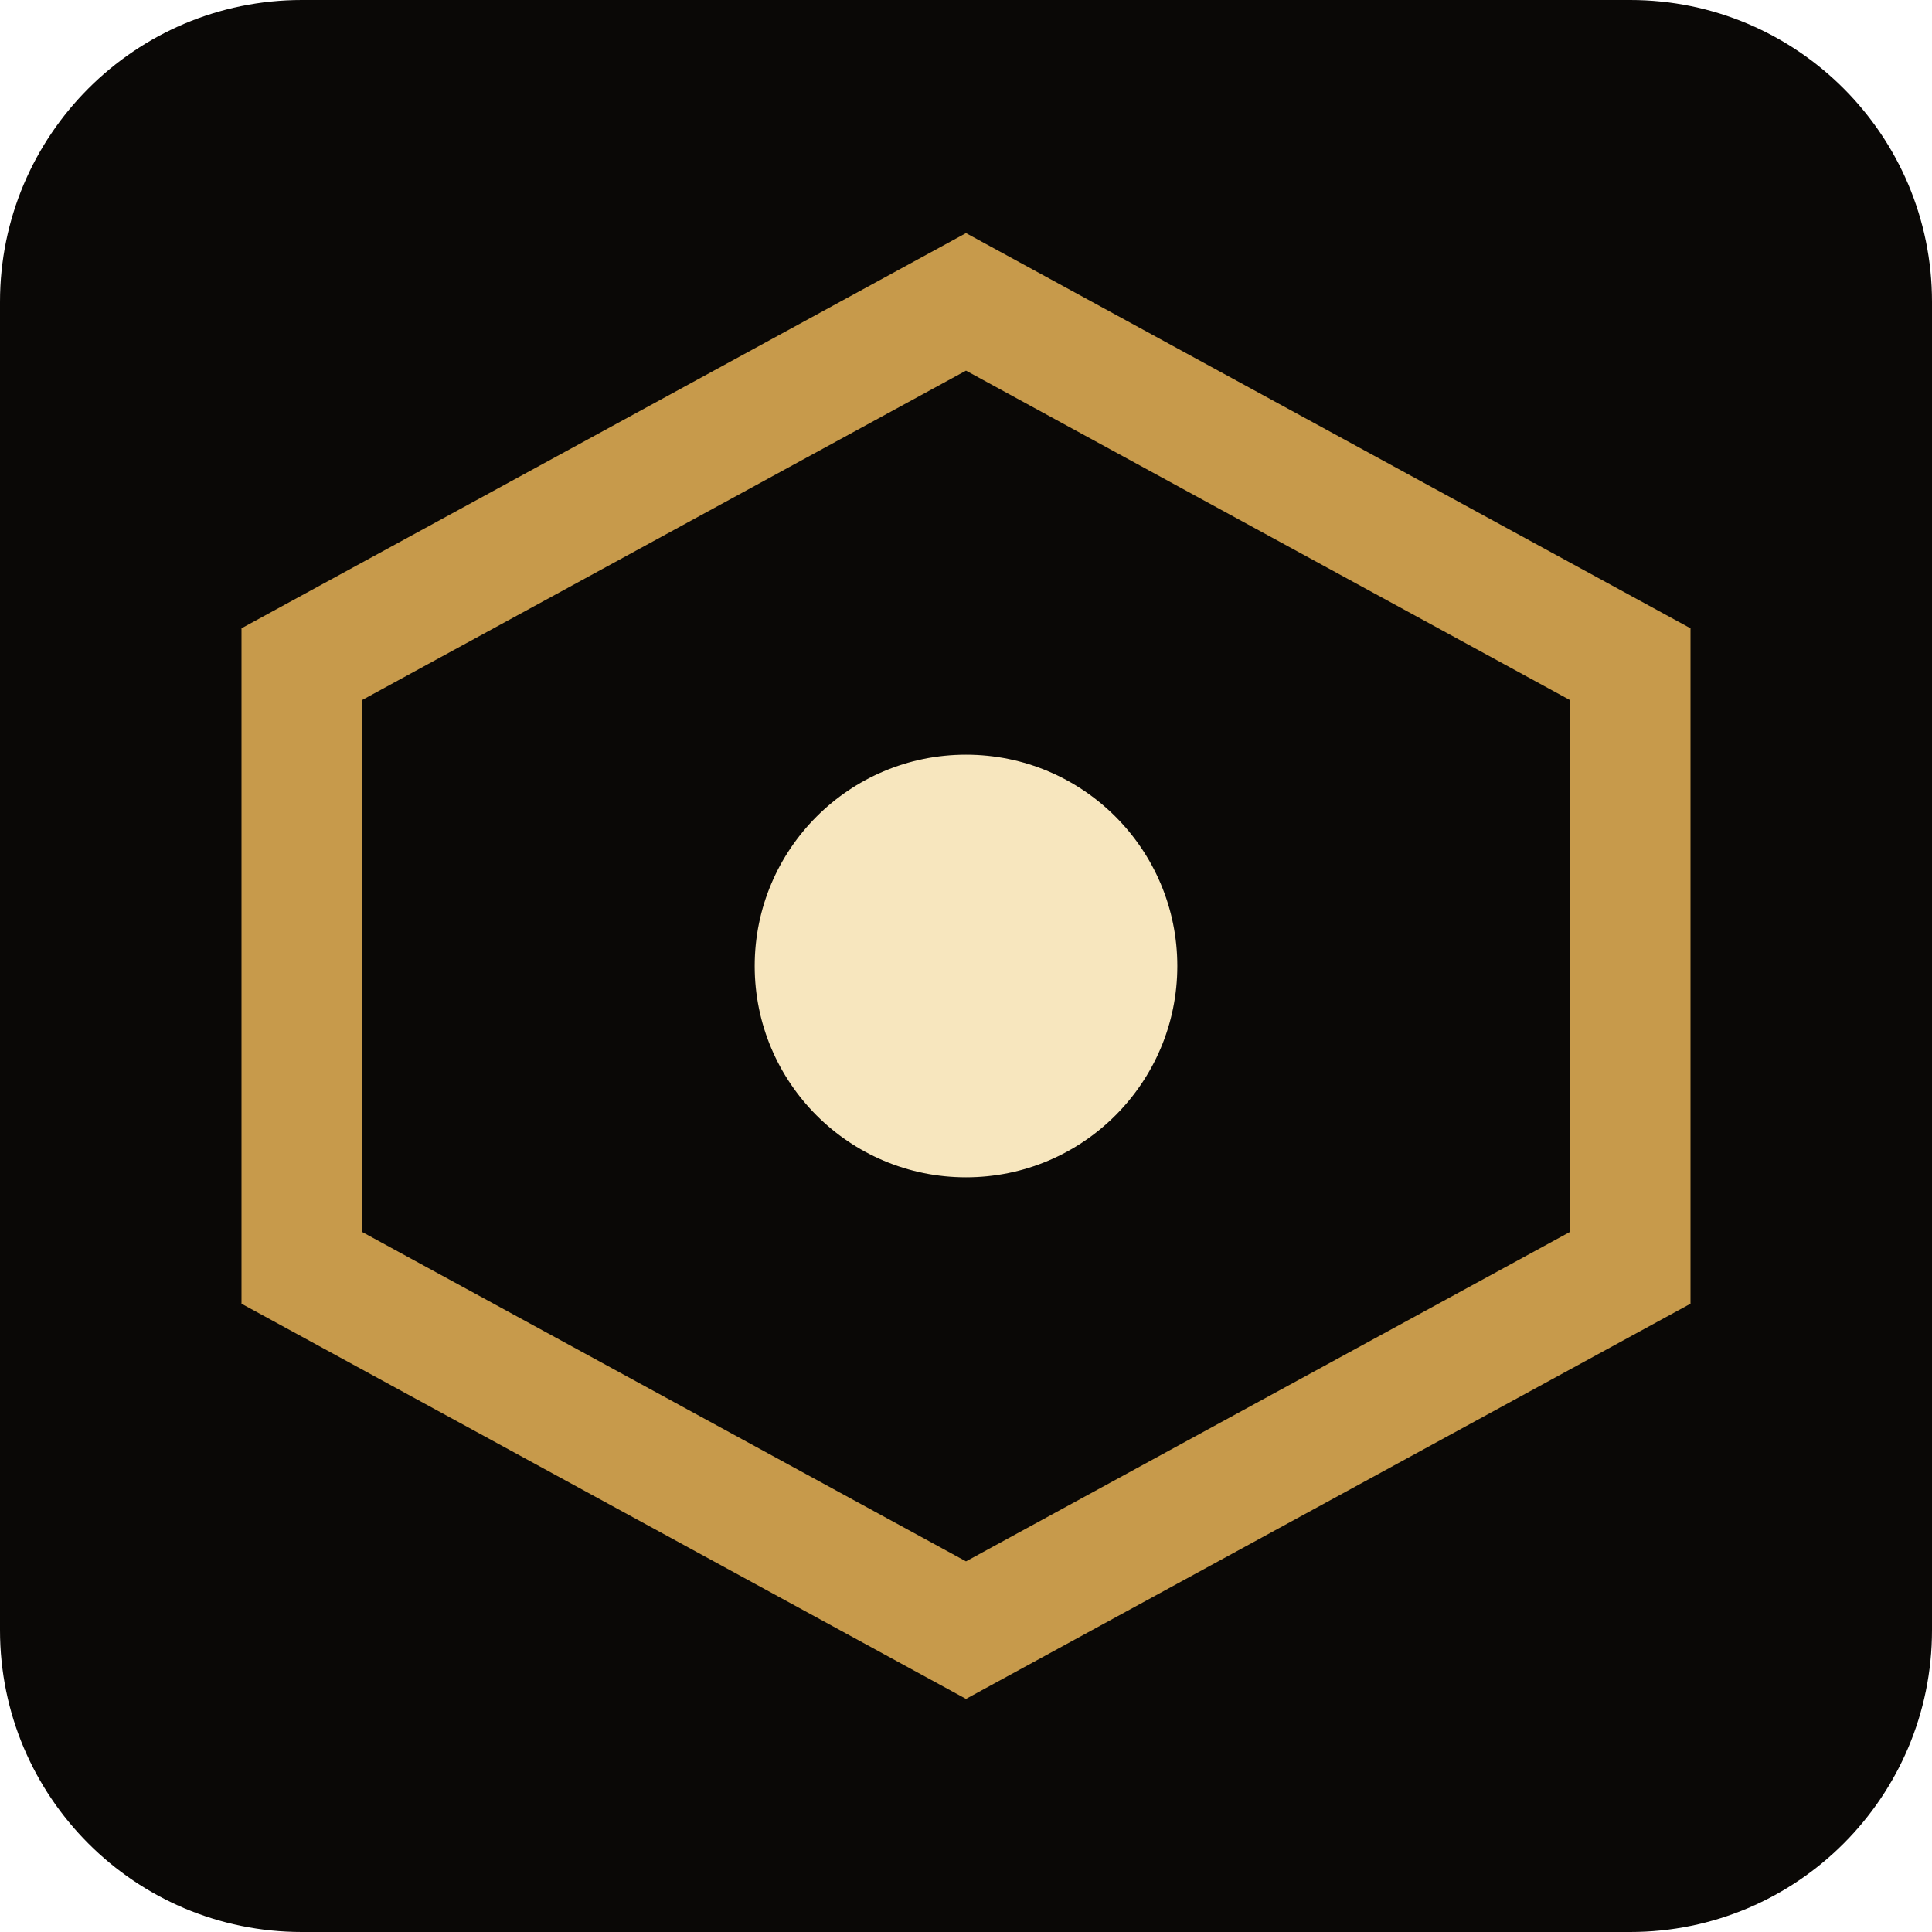
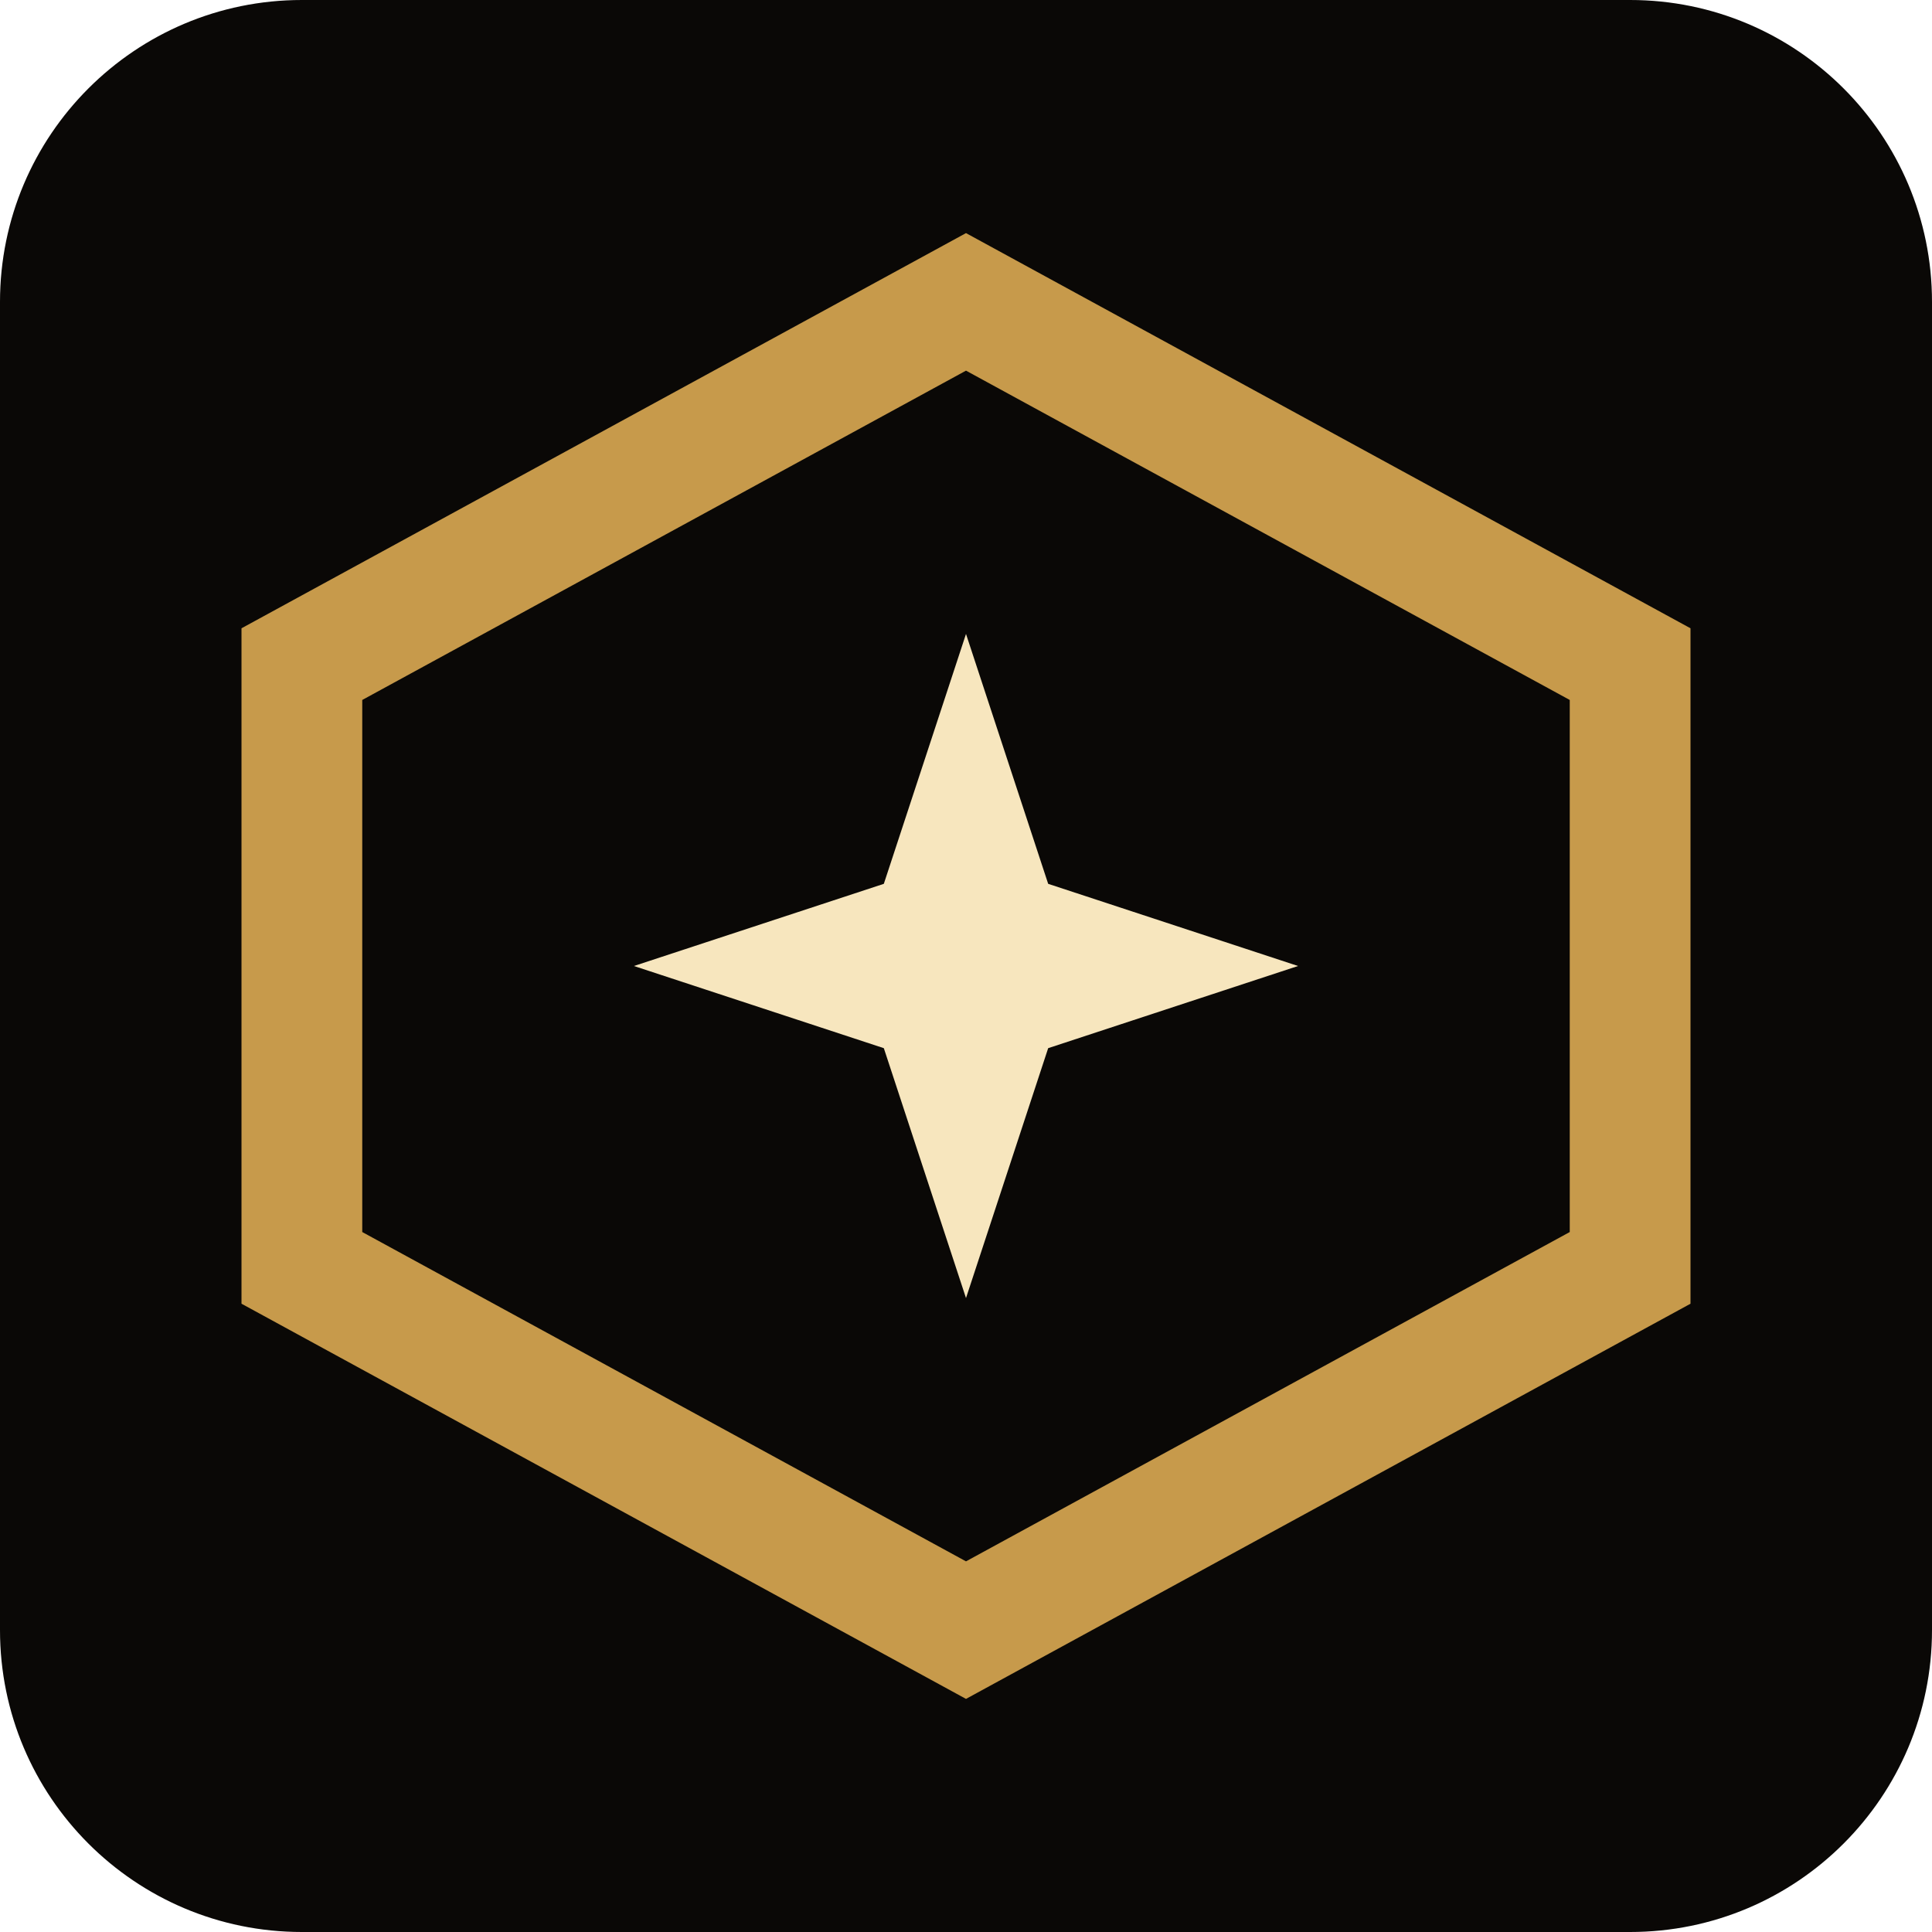
- <svg xmlns="http://www.w3.org/2000/svg" viewBox="0 0 64 64" width="64" height="64">
+ <svg xmlns="http://www.w3.org/2000/svg" viewBox="0 0 64 64">
  <rect width="64" height="64" rx="10" fill="#0a0806" />
  <path d="M32 10 54 22v20L32 54 10 42V22z" fill="none" stroke="#c79a4b" stroke-width="4" />
-   <circle cx="32" cy="32" r="7" fill="#f7e6be" />
+   <path d="M 32 21 L 34.722 29.278 L 43 32 L 34.722 34.722 L 32 43 L 29.278 34.722 L 21 32 L 29.278 29.278 Z" fill="#f7e6be" />
</svg>
